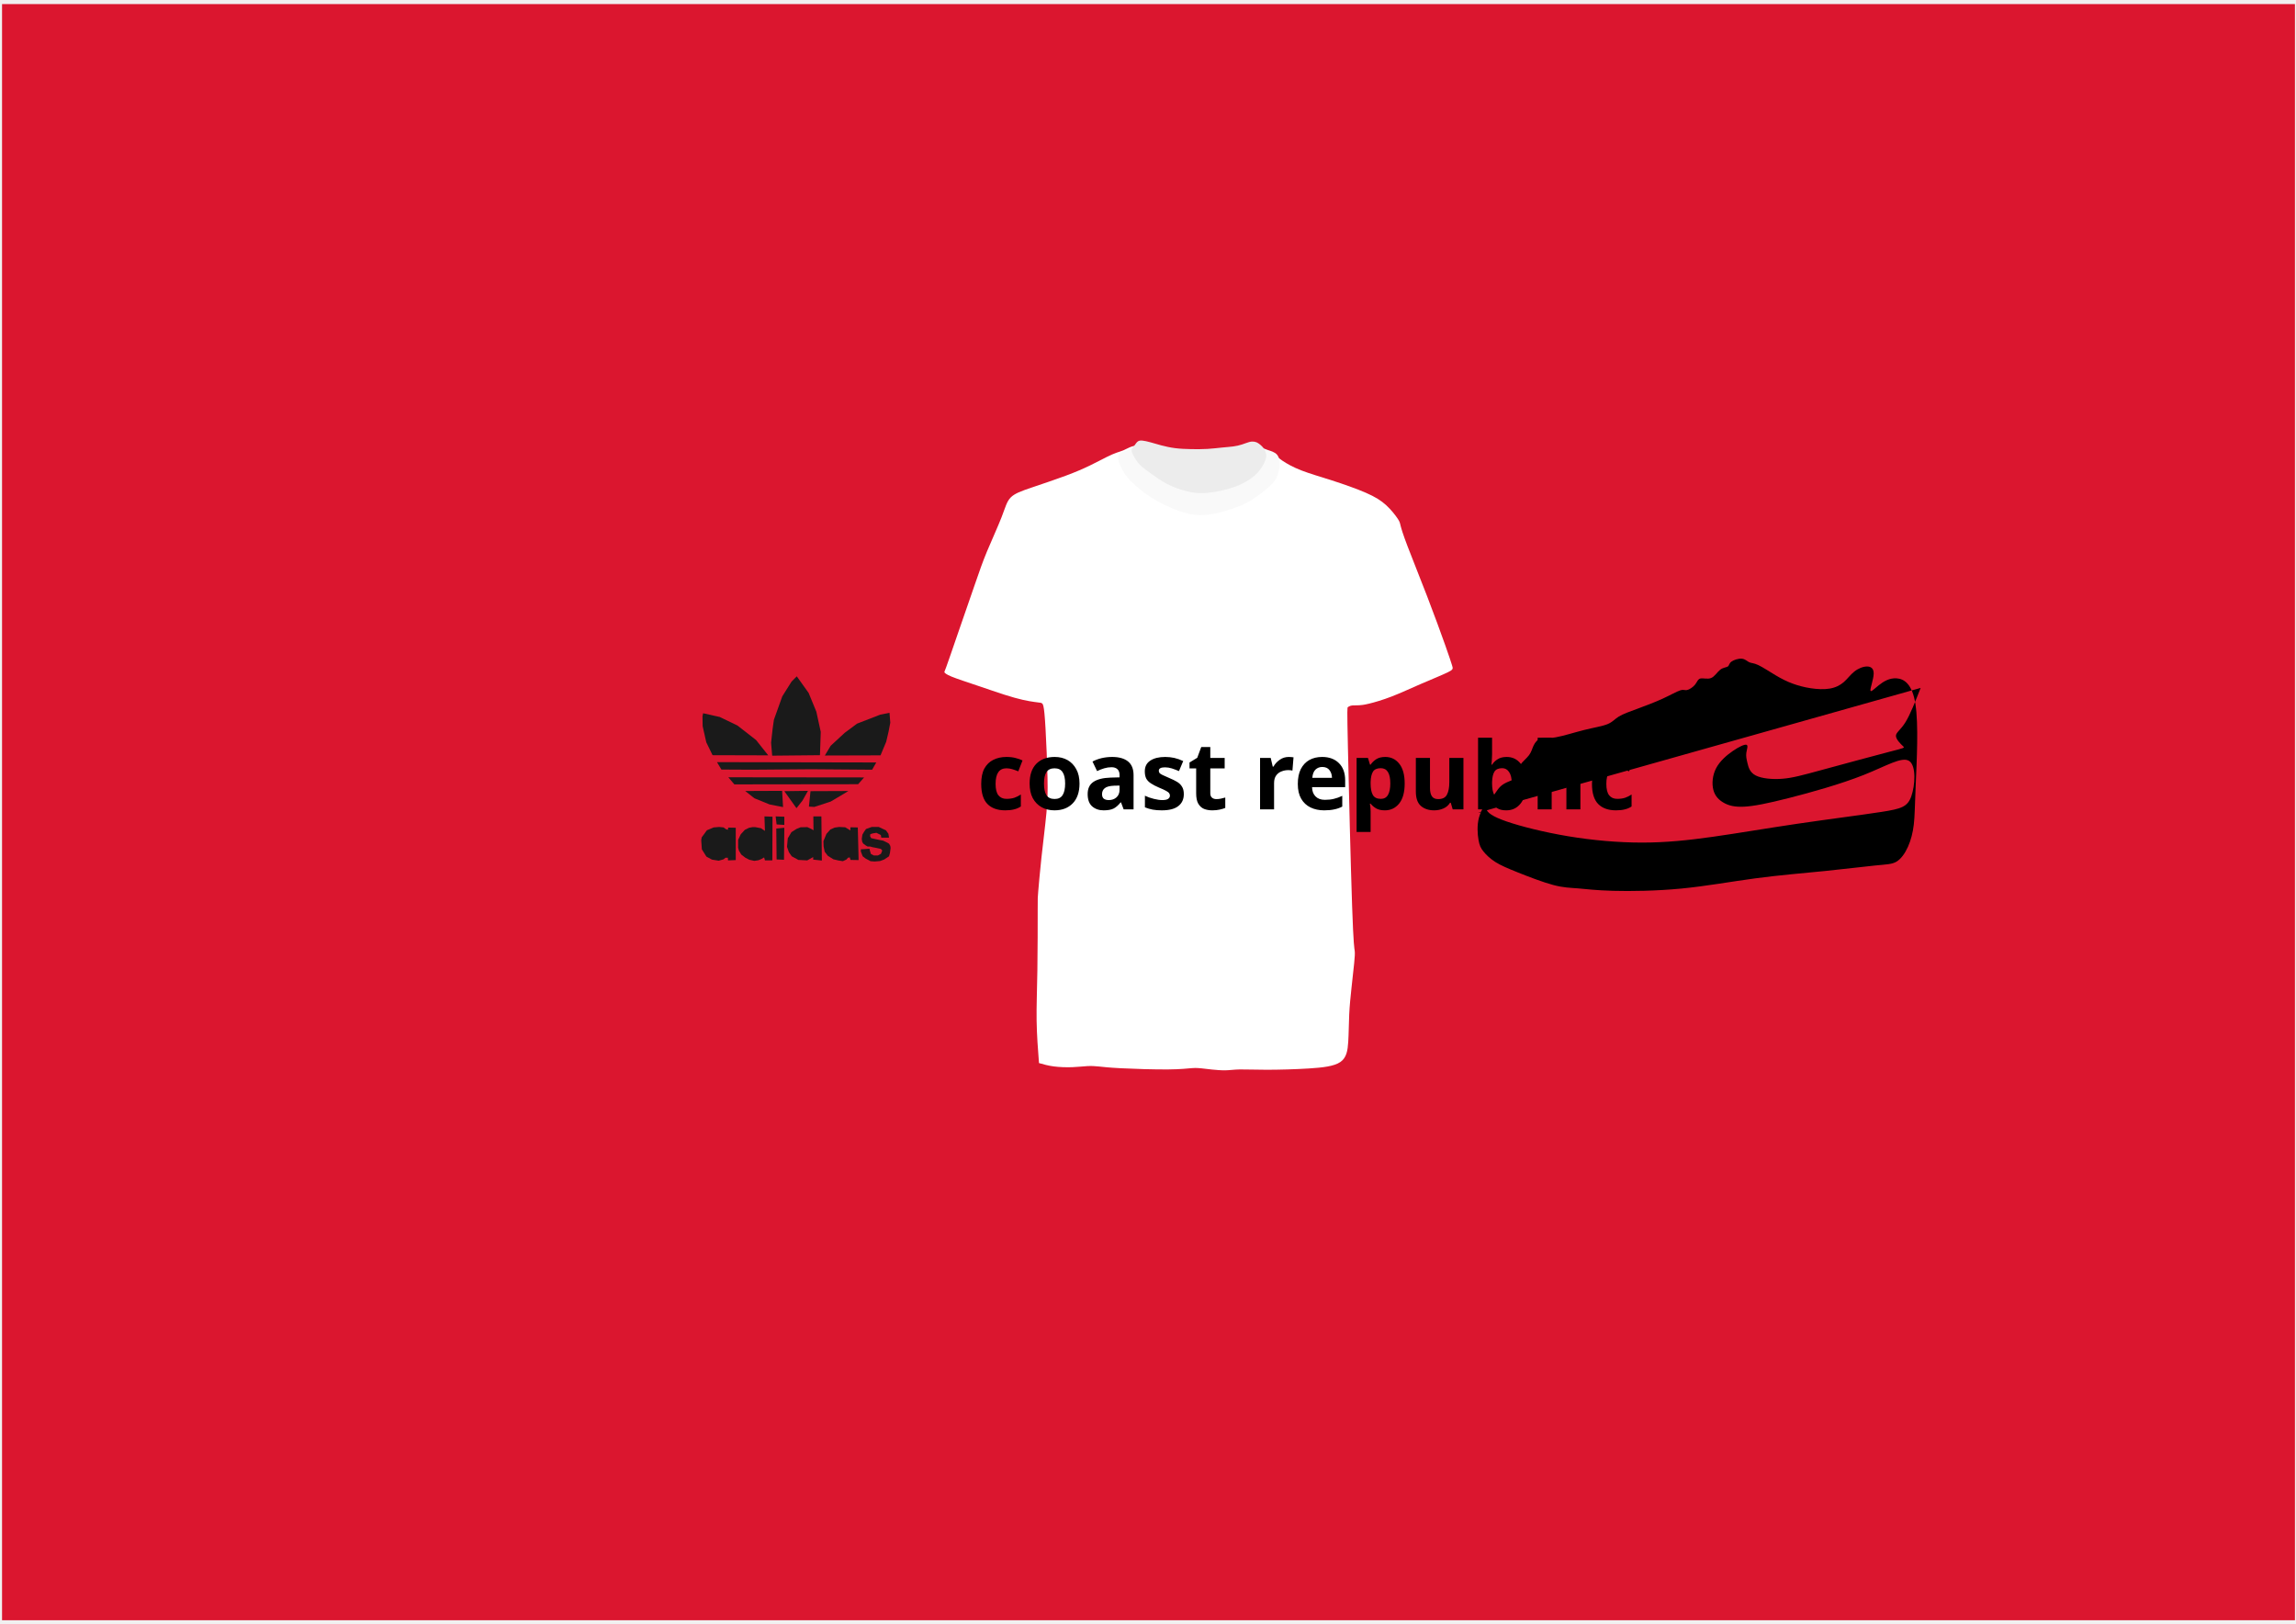
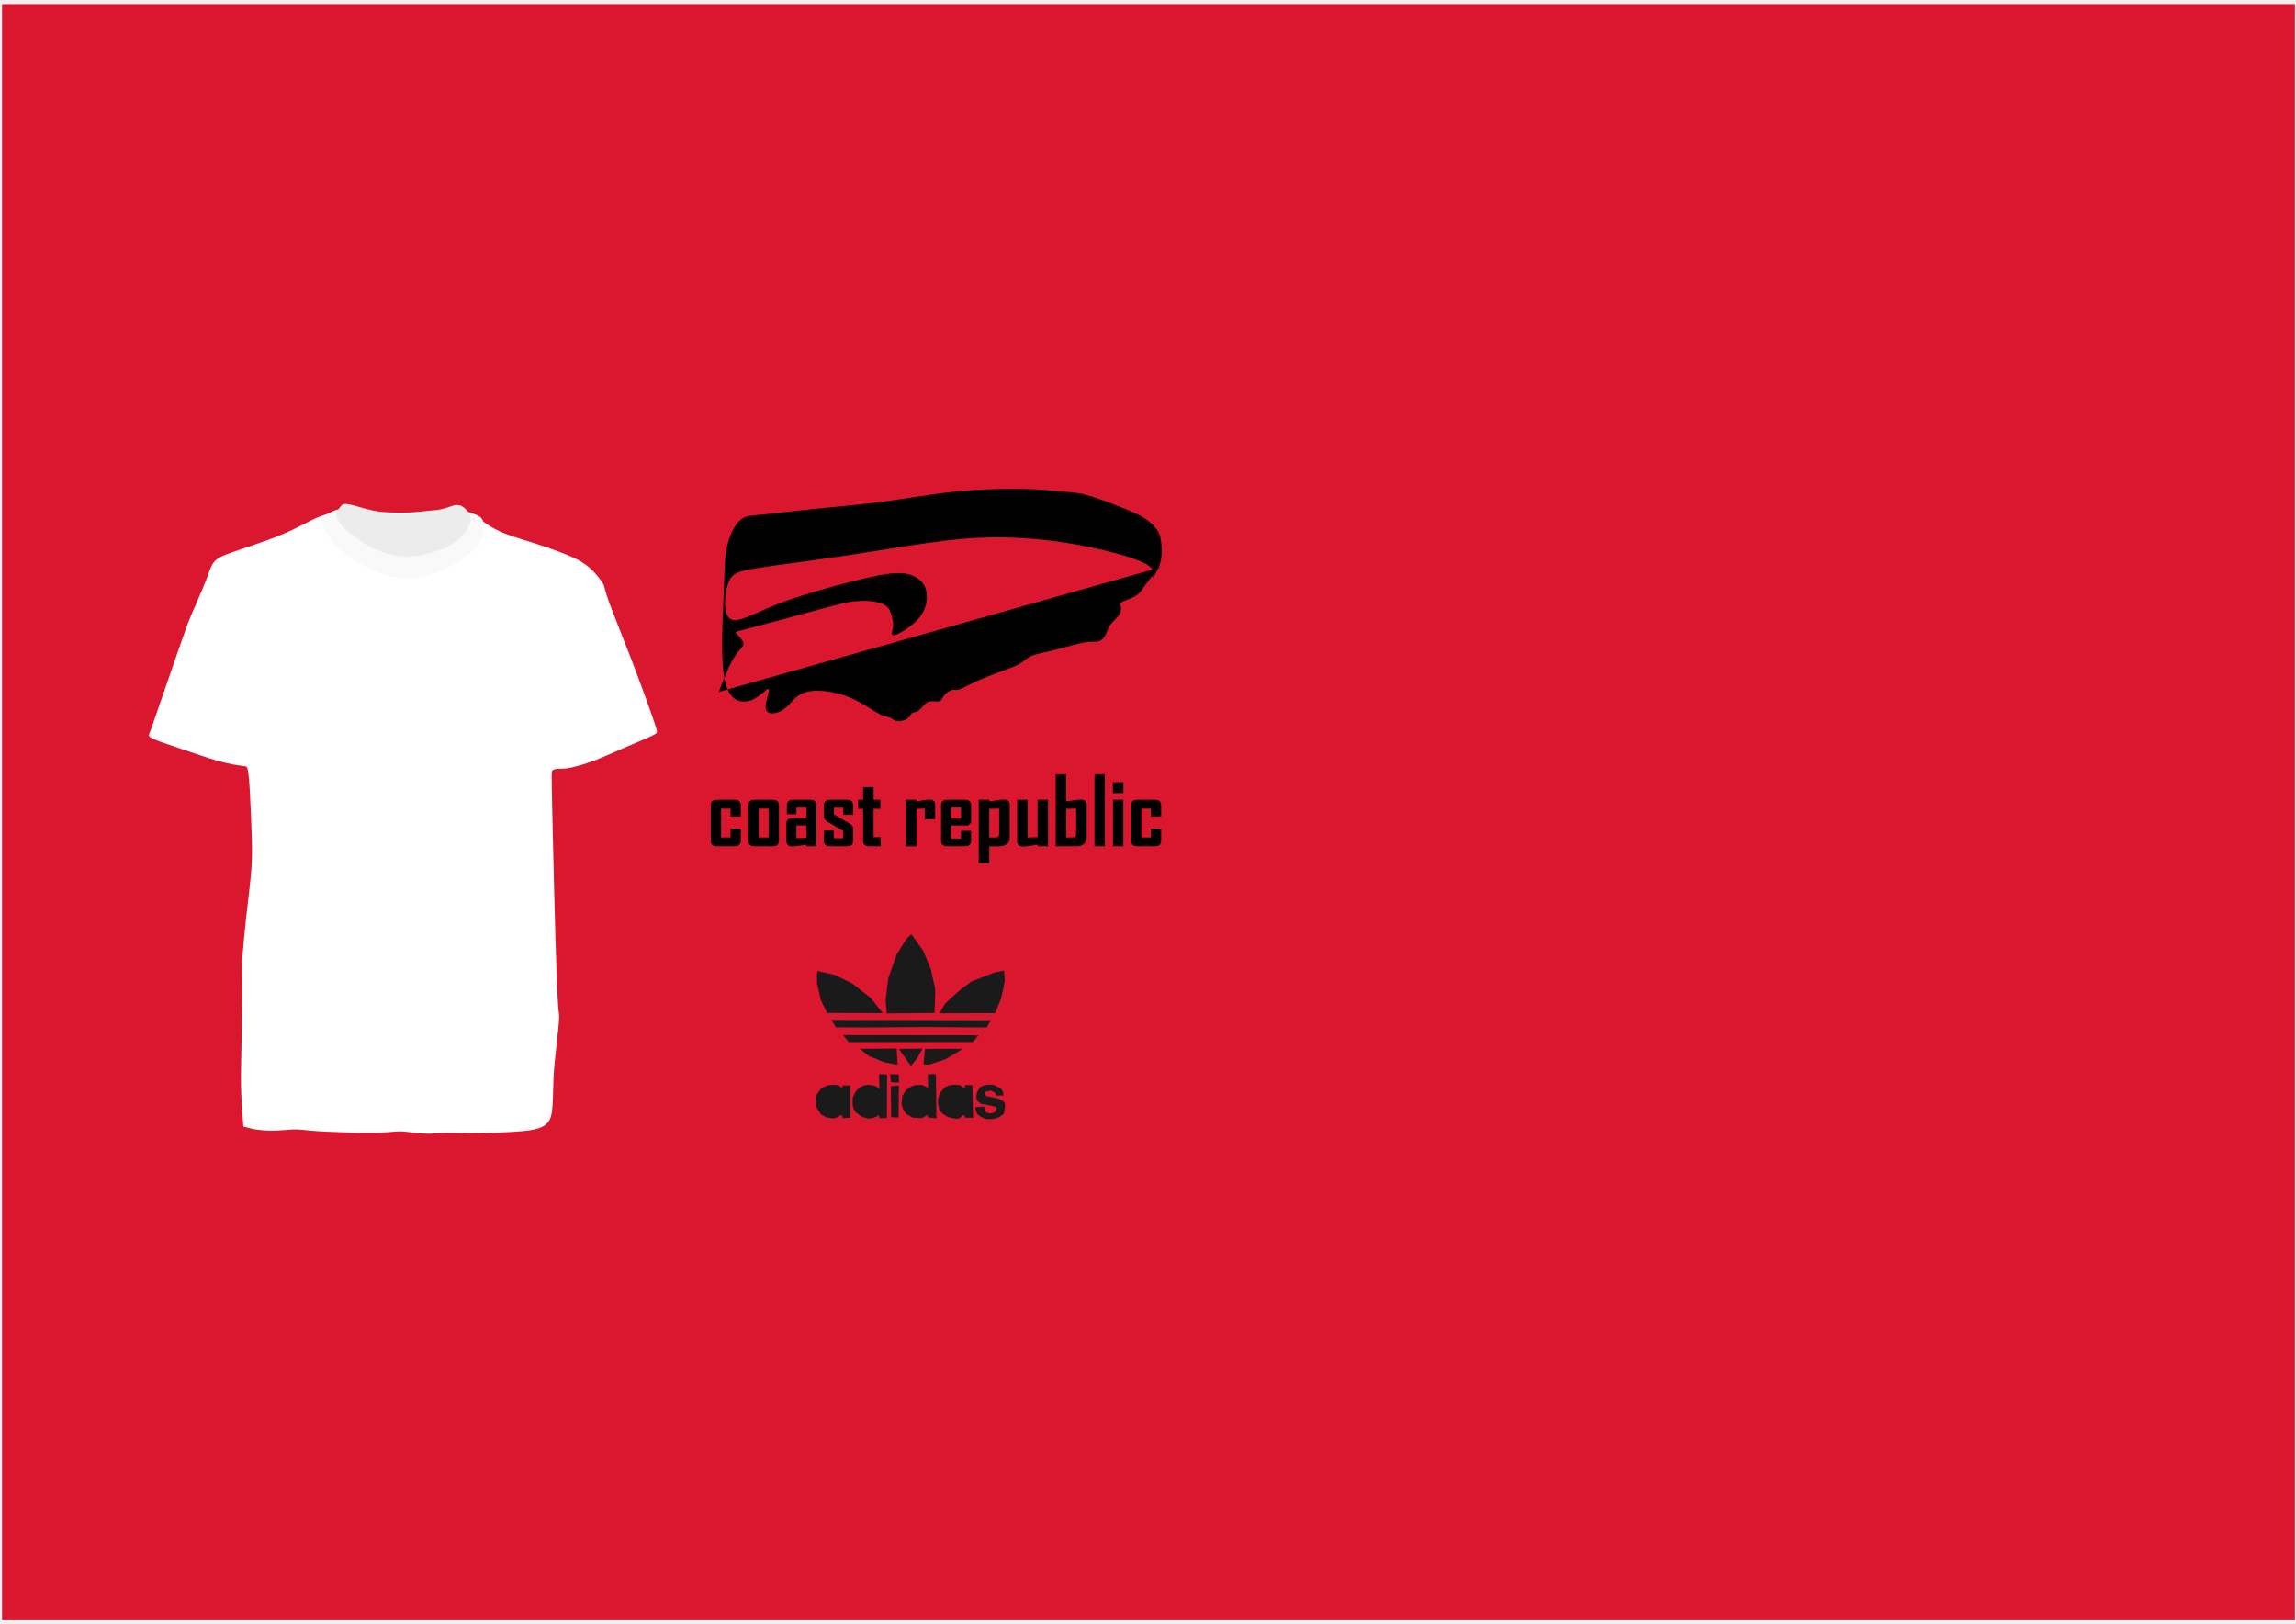
<svg xmlns="http://www.w3.org/2000/svg" width="1122.52" height="793.701" viewBox="0 0 297 210" version="1.1" id="svg1" xml:space="preserve">
  <defs id="defs1" />
  <g id="layer2" style="fill:#db162f;fill-opacity:1">
-     <g id="g26">
-       <rect style="fill:#db162f;fill-opacity:1;stroke-width:0.265" id="rect26" width="296.598" height="209.021" x="0.265" y="0.529" />
-     </g>
+     <rect style="fill:#db162f;fill-opacity:1;stroke-width:0.265" id="rect26" width="296.598" height="209.021" x="0.265" y="0.529" />
  </g>
  <g id="layer1">
-     <path style="fill:#000000;stroke-width:0.265" d="m 216.958,92.604 c -1.411,3.616 -2.822,7.232 -4.145,9.349 -1.323,2.117 -2.558,2.734 -2.558,3.66 2e-5,0.926 1.235,2.161 1.852,2.734 0.617,0.573 0.617,0.485 -3.616,1.588 -4.233,1.102 -12.7,3.395 -18.212,4.895 -5.512,1.499 -8.07,2.205 -10.804,2.425 -2.734,0.22 -5.644,-0.044 -7.276,-0.882 -1.632,-0.838 -1.984,-2.249 -2.249,-3.351 -0.265,-1.102 -0.441,-1.896 -0.309,-2.822 0.132,-0.926 0.573,-1.984 0.044,-2.161 -0.529,-0.176 -2.028,0.529 -3.704,1.676 -1.676,1.147 -3.528,2.734 -4.542,4.674 -1.014,1.94 -1.191,4.233 -0.75,5.909 0.441,1.676 1.499,2.734 2.822,3.484 1.323,0.75 2.91,1.191 5.512,1.058 2.602,-0.132 6.218,-0.838 12.127,-2.337 5.909,-1.499 14.111,-3.792 20.329,-6.262 6.218,-2.469 10.451,-5.115 12.391,-3.792 1.94,1.323 1.588,6.615 0.573,9.525 -1.014,2.91 -2.69,3.44 -8.07,4.277 -5.38,0.838 -14.464,1.984 -22.842,3.219 -8.379,1.235 -16.051,2.558 -22.886,3.528 -6.835,0.97 -12.832,1.587 -19.315,1.587 -6.482,0 -13.45,-0.617 -20.064,-1.72 -6.615,-1.102 -12.876,-2.69 -16.713,-4.013 -3.836,-1.323 -5.248,-2.381 -5.556,-3.484 -0.309,-1.102 0.485,-2.249 0.22,-1.896 -0.265,0.353 -1.587,2.205 -2.161,4.322 -0.573,2.117 -0.397,4.498 -0.132,6.041 0.265,1.543 0.617,2.249 1.323,3.131 0.706,0.882 1.764,1.94 3.219,2.866 1.455,0.926 3.307,1.72 6.174,2.866 2.866,1.147 6.747,2.646 9.569,3.395 2.822,0.75 4.586,0.75 6.747,0.926 2.161,0.176 4.718,0.529 9.481,0.661 4.763,0.132 11.73,0.044 18.565,-0.617 6.835,-0.661 13.538,-1.896 20.152,-2.778 6.615,-0.882 13.141,-1.411 18.829,-1.984 5.689,-0.573 10.539,-1.191 13.67,-1.499 3.131,-0.309 4.542,-0.309 5.777,-1.058 1.235,-0.75 2.293,-2.249 3.087,-4.013 0.794,-1.764 1.323,-3.792 1.587,-6.041 0.265,-2.249 0.265,-4.718 0.529,-10.936 0.265,-6.218 0.794,-16.184 -0.088,-21.784 -0.882,-5.6 -3.175,-6.835 -5.115,-6.967 -1.94,-0.132 -3.528,0.838 -4.807,1.852 -1.279,1.014 -2.249,2.073 -2.293,1.411 -0.044,-0.661 0.838,-3.043 0.882,-4.498 0.044,-1.455 -0.75,-1.984 -1.808,-1.984 -1.058,5e-6 -2.381,0.529 -3.44,1.367 -1.058,0.838 -1.852,1.984 -2.866,2.866 -1.014,0.882 -2.249,1.499 -3.792,1.764 -1.543,0.265 -3.395,0.176 -5.159,-0.088 -1.764,-0.265 -3.44,-0.706 -4.983,-1.279 -1.543,-0.573 -2.954,-1.279 -4.586,-2.249 -1.632,-0.97 -3.484,-2.205 -4.718,-2.778 -1.235,-0.573 -1.852,-0.485 -2.425,-0.75 -0.573,-0.265 -1.102,-0.882 -2.028,-0.97 -0.926,-0.088 -2.249,0.353 -2.866,0.838 -0.617,0.485 -0.529,1.014 -0.926,1.279 -0.397,0.265 -1.279,0.265 -2.073,0.882 -0.794,0.617 -1.499,1.852 -2.469,2.249 -0.97,0.397 -2.205,-0.044 -2.91,0.132 -0.706,0.176 -0.882,0.97 -1.455,1.676 -0.573,0.706 -1.543,1.323 -2.161,1.455 -0.617,0.132 -0.882,-0.22 -1.852,0.088 -0.97,0.309 -2.646,1.279 -4.763,2.249 -2.117,0.97 -4.674,1.94 -6.835,2.734 -2.161,0.794 -3.925,1.411 -5.071,2.117 -1.147,0.706 -1.676,1.499 -3.087,2.073 -1.411,0.573 -3.704,0.926 -6.35,1.588 -2.646,0.661 -5.644,1.632 -7.717,1.984 -2.073,0.353 -3.219,0.088 -4.101,0.353 -0.882,0.265 -1.499,1.058 -1.896,1.896 -0.397,0.838 -0.573,1.72 -1.235,2.602 -0.661,0.882 -1.808,1.764 -2.381,2.646 -0.573,0.882 -0.573,1.764 -0.441,2.337 0.132,0.573 0.397,0.838 -0.397,1.235 -0.794,0.397 -2.646,0.926 -3.836,1.72 -1.191,0.794 -1.72,1.852 -2.646,3.131 -0.926,1.279 -2.249,2.778 -2.866,3.572 -0.617,0.794 -0.529,0.882 -0.617,0.926 -0.088,0.044 -0.353,0.044 -0.617,0.044" id="path1" transform="matrix(0.4764685,0,0,0.4764685,145.0699,44.8489)" />
-     <g id="g5" transform="matrix(0.3161852,0,0,0.3161852,121.5997,-26.81133)">
+     <path style="fill:#000000;stroke-width:0.265" d="m 216.958,92.604 c -1.411,3.616 -2.822,7.232 -4.145,9.349 -1.323,2.117 -2.558,2.734 -2.558,3.66 2e-5,0.926 1.235,2.161 1.852,2.734 0.617,0.573 0.617,0.485 -3.616,1.588 -4.233,1.102 -12.7,3.395 -18.212,4.895 -5.512,1.499 -8.07,2.205 -10.804,2.425 -2.734,0.22 -5.644,-0.044 -7.276,-0.882 -1.632,-0.838 -1.984,-2.249 -2.249,-3.351 -0.265,-1.102 -0.441,-1.896 -0.309,-2.822 0.132,-0.926 0.573,-1.984 0.044,-2.161 -0.529,-0.176 -2.028,0.529 -3.704,1.676 -1.676,1.147 -3.528,2.734 -4.542,4.674 -1.014,1.94 -1.191,4.233 -0.75,5.909 0.441,1.676 1.499,2.734 2.822,3.484 1.323,0.75 2.91,1.191 5.512,1.058 2.602,-0.132 6.218,-0.838 12.127,-2.337 5.909,-1.499 14.111,-3.792 20.329,-6.262 6.218,-2.469 10.451,-5.115 12.391,-3.792 1.94,1.323 1.588,6.615 0.573,9.525 -1.014,2.91 -2.69,3.44 -8.07,4.277 -5.38,0.838 -14.464,1.984 -22.842,3.219 -8.379,1.235 -16.051,2.558 -22.886,3.528 -6.835,0.97 -12.832,1.587 -19.315,1.587 -6.482,0 -13.45,-0.617 -20.064,-1.72 -6.615,-1.102 -12.876,-2.69 -16.713,-4.013 -3.836,-1.323 -5.248,-2.381 -5.556,-3.484 -0.309,-1.102 0.485,-2.249 0.22,-1.896 -0.265,0.353 -1.587,2.205 -2.161,4.322 -0.573,2.117 -0.397,4.498 -0.132,6.041 0.265,1.543 0.617,2.249 1.323,3.131 0.706,0.882 1.764,1.94 3.219,2.866 1.455,0.926 3.307,1.72 6.174,2.866 2.866,1.147 6.747,2.646 9.569,3.395 2.822,0.75 4.586,0.75 6.747,0.926 2.161,0.176 4.718,0.529 9.481,0.661 4.763,0.132 11.73,0.044 18.565,-0.617 6.835,-0.661 13.538,-1.896 20.152,-2.778 6.615,-0.882 13.141,-1.411 18.829,-1.984 5.689,-0.573 10.539,-1.191 13.67,-1.499 3.131,-0.309 4.542,-0.309 5.777,-1.058 1.235,-0.75 2.293,-2.249 3.087,-4.013 0.794,-1.764 1.323,-3.792 1.587,-6.041 0.265,-2.249 0.265,-4.718 0.529,-10.936 0.265,-6.218 0.794,-16.184 -0.088,-21.784 -0.882,-5.6 -3.175,-6.835 -5.115,-6.967 -1.94,-0.132 -3.528,0.838 -4.807,1.852 -1.279,1.014 -2.249,2.073 -2.293,1.411 -0.044,-0.661 0.838,-3.043 0.882,-4.498 0.044,-1.455 -0.75,-1.984 -1.808,-1.984 -1.058,5e-6 -2.381,0.529 -3.44,1.367 -1.058,0.838 -1.852,1.984 -2.866,2.866 -1.014,0.882 -2.249,1.499 -3.792,1.764 -1.543,0.265 -3.395,0.176 -5.159,-0.088 -1.764,-0.265 -3.44,-0.706 -4.983,-1.279 -1.543,-0.573 -2.954,-1.279 -4.586,-2.249 -1.632,-0.97 -3.484,-2.205 -4.718,-2.778 -1.235,-0.573 -1.852,-0.485 -2.425,-0.75 -0.573,-0.265 -1.102,-0.882 -2.028,-0.97 -0.926,-0.088 -2.249,0.353 -2.866,0.838 -0.617,0.485 -0.529,1.014 -0.926,1.279 -0.397,0.265 -1.279,0.265 -2.073,0.882 -0.794,0.617 -1.499,1.852 -2.469,2.249 -0.97,0.397 -2.205,-0.044 -2.91,0.132 -0.706,0.176 -0.882,0.97 -1.455,1.676 -0.573,0.706 -1.543,1.323 -2.161,1.455 -0.617,0.132 -0.882,-0.22 -1.852,0.088 -0.97,0.309 -2.646,1.279 -4.763,2.249 -2.117,0.97 -4.674,1.94 -6.835,2.734 -2.161,0.794 -3.925,1.411 -5.071,2.117 -1.147,0.706 -1.676,1.499 -3.087,2.073 -1.411,0.573 -3.704,0.926 -6.35,1.588 -2.646,0.661 -5.644,1.632 -7.717,1.984 -2.073,0.353 -3.219,0.088 -4.101,0.353 -0.882,0.265 -1.499,1.058 -1.896,1.896 -0.397,0.838 -0.573,1.72 -1.235,2.602 -0.661,0.882 -1.808,1.764 -2.381,2.646 -0.573,0.882 -0.573,1.764 -0.441,2.337 0.132,0.573 0.397,0.838 -0.397,1.235 -0.794,0.397 -2.646,0.926 -3.836,1.72 -1.191,0.794 -1.72,1.852 -2.646,3.131 -0.926,1.279 -2.249,2.778 -2.866,3.572 -0.617,0.794 -0.529,0.882 -0.617,0.926 -0.088,0.044 -0.353,0.044 -0.617,0.044" id="path1" transform="matrix(-0.4764685,0,0,-0.4764685,196.3471,133.6147)" />
+     <g id="g5" transform="matrix(0.3161852,0,0,0.3161852,18.67678,-18.60924)">
      <path style="fill:#ffffff;stroke-width:0.265" d="m 58.473,521.229 c 1.852,0.529 3.704,1.058 6.041,1.367 2.337,0.309 5.159,0.397 7.585,0.309 2.425,-0.088 4.454,-0.353 6.174,-0.441 1.72,-0.088 3.131,0 4.851,0.176 1.72,0.176 3.748,0.441 8.952,0.706 5.204,0.265 13.582,0.529 19.05,0.485 5.468,-0.044 8.026,-0.397 9.834,-0.529 1.808,-0.132 2.866,-0.044 4.057,0.088 1.191,0.132 2.514,0.309 4.233,0.485 1.72,0.176 3.836,0.353 5.644,0.309 1.808,-0.044 3.307,-0.309 5.777,-0.353 2.469,-0.044 5.909,0.132 10.936,0.132 5.027,0 11.642,-0.176 17.286,-0.529 5.644,-0.353 10.319,-0.882 12.876,-2.646 2.558,-1.764 2.999,-4.762 3.219,-8.246 0.22,-3.484 0.22,-7.452 0.397,-11.157 0.176,-3.704 0.529,-7.144 0.926,-10.804 0.397,-3.66 0.838,-7.541 1.102,-10.186 0.265,-2.646 0.353,-4.057 0.22,-5.115 -0.132,-1.058 -0.485,-1.764 -1.058,-18.257 -0.573,-16.493 -1.367,-48.771 -1.72,-64.955 -0.353,-16.184 -0.265,-16.272 0,-16.448 0.265,-0.176 0.706,-0.441 1.191,-0.573 0.485,-0.132 1.014,-0.132 1.543,-0.132 0.529,0 1.058,0 1.852,-0.044 0.794,-0.044 1.852,-0.132 4.057,-0.661 2.205,-0.529 5.556,-1.499 9.216,-2.91 3.66,-1.411 7.629,-3.263 11.906,-5.115 4.277,-1.852 8.863,-3.704 11.112,-4.807 2.249,-1.102 2.161,-1.455 1.764,-2.734 -0.397,-1.279 -1.102,-3.484 -2.822,-8.334 -1.72,-4.851 -4.454,-12.347 -7.408,-20.02 -2.955,-7.673 -6.129,-15.522 -8.026,-20.505 -1.896,-4.983 -2.514,-7.1 -2.822,-8.334 -0.309,-1.235 -0.309,-1.587 -1.191,-2.91 -0.882,-1.323 -2.646,-3.616 -4.718,-5.512 -2.073,-1.896 -4.454,-3.395 -8.29,-5.071 -3.837,-1.676 -9.128,-3.528 -13.935,-5.071 -4.807,-1.543 -9.128,-2.778 -12.524,-4.101 -3.396,-1.323 -5.865,-2.734 -7.585,-3.881 -1.72,-1.147 -2.69,-2.028 -3.748,-2.69 -1.058,-0.661 -2.205,-1.102 -2.999,-1.323 -0.794,-0.22 -1.235,-0.22 -2.073,-0.617 -0.838,-0.397 -2.073,-1.191 -3.484,-1.587 -1.411,-0.397 -2.999,-0.397 -4.807,10e-6 -1.808,0.397 -3.836,1.191 -6.659,1.72 -2.822,0.529 -6.438,0.794 -10.054,0.882 -3.616,0.088 -7.232,0 -10.407,-0.22 -3.175,-0.22 -5.909,-0.573 -8.246,-1.102 -2.337,-0.529 -4.277,-1.235 -5.953,-1.367 -1.676,-0.132 -3.087,0.309 -4.145,0.75 -1.058,0.441 -1.764,0.882 -2.602,1.235 -0.838,0.353 -1.808,0.617 -2.91,1.014 -1.102,0.397 -2.337,0.926 -4.101,1.808 -1.764,0.882 -4.057,2.117 -6.703,3.395 -2.646,1.279 -5.644,2.602 -9.922,4.189 -4.277,1.588 -9.834,3.44 -13.979,4.851 -4.145,1.411 -6.879,2.381 -8.511,4.057 -1.632,1.676 -2.161,4.057 -3.704,8.026 -1.543,3.969 -4.101,9.525 -5.953,13.979 -1.852,4.454 -2.999,7.805 -5.027,13.67 -2.029,5.865 -4.939,14.243 -7.144,20.637 -2.205,6.394 -3.704,10.804 -4.498,12.965 -0.794,2.161 -0.882,2.073 -0.706,2.293 0.176,0.22 0.617,0.75 2.866,1.676 2.249,0.926 6.306,2.249 10.363,3.616 4.057,1.367 8.114,2.778 11.289,3.792 3.175,1.014 5.468,1.632 7.408,2.073 1.94,0.441 3.528,0.706 4.807,0.882 1.279,0.176 2.249,0.265 2.646,0.353 0.397,0.088 0.22,0.176 0.309,0.176 0.088,-1e-5 0.441,-0.088 0.75,1.191 0.309,1.279 0.573,3.925 0.882,9.393 0.309,5.468 0.661,13.758 0.794,19.667 0.132,5.909 0.044,9.437 -0.441,14.64 -0.485,5.204 -1.367,12.083 -2.028,18.168 -0.661,6.085 -1.102,11.377 -1.323,13.891 -0.22,2.514 -0.22,2.249 -0.22,7.585 0,5.336 0,16.272 -0.132,24.783 -0.132,8.511 -0.397,14.596 -0.309,20.505 0.088,5.909 0.529,11.642 0.97,17.374 0,0 0,0 0,0 0,0 0,0 0,0 0,0 0,0 0,0 0,0 0,0 0,0 0,0 0,0 0,0" id="path2" transform="translate(-17.99167,-1.5875)" />
      <path style="fill:#f9f9f9;stroke-width:0.265" d="m 84.27,257.131 c -1.984,0.309 -4.366,1.367 -6.262,2.117 -1.896,0.75 -3.307,1.191 -3.836,2.117 -0.529,0.926 -0.176,2.337 0.441,3.881 0.617,1.543 1.499,3.219 2.602,4.674 1.102,1.455 2.425,2.69 3.748,3.881 1.323,1.191 2.646,2.337 4.41,3.572 1.764,1.235 3.969,2.558 6.262,3.748 2.293,1.191 4.674,2.249 7.011,3.087 2.337,0.838 4.63,1.455 7.011,1.676 2.381,0.22 4.851,0.044 7.408,-0.441 2.558,-0.485 5.203,-1.279 7.673,-2.117 2.469,-0.838 4.762,-1.72 7.452,-3.351 2.69,-1.632 5.777,-4.013 7.673,-5.777 1.896,-1.764 2.602,-2.91 3.131,-4.189 0.529,-1.279 0.882,-2.69 0.97,-4.277 0.088,-1.588 -0.088,-3.351 -1.014,-4.454 -0.926,-1.102 -2.602,-1.543 -3.925,-1.984 -1.323,-0.441 -2.293,-0.882 -3.087,-1.323 -0.794,-0.441 -1.411,-0.882 -2.205,-1.014 -0.794,-0.132 -1.764,0.044 -2.955,0.397 -1.191,0.353 -2.602,0.882 -6.571,1.411 -3.969,0.529 -10.495,1.058 -14.596,1.102 -4.101,0.044 -5.777,-0.397 -7.452,-0.661 -1.676,-0.265 -3.351,-0.353 -4.807,-0.573 -1.455,-0.22 -2.69,-0.573 -4.101,-0.97 -1.411,-0.397 -2.999,-0.838 -4.983,-0.529 z" id="path3" transform="translate(-1.05833,9.525)" />
      <path style="fill:#ececec;stroke-width:0.265" d="m -51.329,320.807 c 1.764,1.279 4.057,2.955 6.615,4.277 2.558,1.323 5.38,2.293 7.982,2.954 2.602,0.661 4.983,1.014 8.467,0.706 3.484,-0.309 8.07,-1.279 11.774,-2.69 3.704,-1.411 6.526,-3.263 8.423,-5.159 1.896,-1.896 2.866,-3.836 3.395,-5.115 0.529,-1.279 0.617,-1.896 0.529,-2.646 -0.088,-0.75 -0.353,-1.632 -0.926,-2.469 -0.573,-0.838 -1.455,-1.632 -2.161,-2.117 -0.706,-0.485 -1.235,-0.661 -1.808,-0.75 -0.573,-0.088 -1.191,-0.088 -2.028,0.132 -0.838,0.22 -1.896,0.661 -2.999,1.014 -1.102,0.353 -2.249,0.617 -3.528,0.794 -1.279,0.176 -2.69,0.265 -4.454,0.441 -1.764,0.176 -3.881,0.441 -6.085,0.573 -2.205,0.132 -4.498,0.132 -6.747,0.088 -2.249,-0.044 -4.454,-0.132 -6.526,-0.397 -2.073,-0.265 -4.013,-0.706 -5.689,-1.147 -1.676,-0.441 -3.087,-0.882 -4.366,-1.235 -1.279,-0.353 -2.425,-0.617 -3.307,-0.706 -0.882,-0.088 -1.499,0 -2.028,0.441 -0.529,0.441 -0.97,1.235 -1.367,1.72 -0.397,0.485 -0.75,0.661 -0.926,1.058 -0.176,0.397 -0.176,1.014 0.132,1.852 0.309,0.838 0.926,1.896 1.543,2.822 0.617,0.926 1.235,1.72 2.161,2.558 0.926,0.838 2.161,1.72 3.925,2.999 z" id="path4" transform="translate(137.5833,-42.33333)" />
    </g>
-     <text xml:space="preserve" style="font-style:normal;font-variant:normal;font-weight:bold;font-stretch:condensed;font-size:12.181px;font-family:'Agency FB';-inkscape-font-specification:'Agency FB Bold Condensed';text-align:start;writing-mode:lr-tb;direction:ltr;text-anchor:start;fill:#000000;stroke-width:0.326" x="126.379" y="104.683" id="text1">
-       <tspan id="tspan1" style="font-style:normal;font-variant:normal;font-weight:bold;font-stretch:condensed;font-size:12.181px;font-family:'Agency FB';-inkscape-font-specification:'Agency FB Bold Condensed';stroke-width:0.326" x="126.379" y="104.683">coast republic</tspan>
-     </text>
-     <g id="g25" transform="matrix(0.2180579,0,0,0.2180579,73.24618,29.50269)">
+     <path d="m 95.825,108.702 q 0,0.744 -0.755,0.744 h -2.361 q -0.767,0 -0.767,-0.744 v -4.52 q 0,-0.744 0.767,-0.744 h 2.361 q 0.755,0 0.755,0.744 v 1.428 h -1.326 v -1.035 h -1.219 v 3.741 h 1.219 v -1.148 h 1.326 z m 4.937,0 q 0,0.744 -0.755,0.744 h -2.439 q -0.767,0 -0.767,-0.744 v -4.52 q 0,-0.744 0.767,-0.744 h 2.439 q 0.755,0 0.755,0.744 z m -1.332,-0.387 v -3.741 h -1.291 v 3.741 z m 6.186,1.13 h -1.303 v -0.208 q -0.464,0.071 -0.928,0.143 -0.607,0.089 -0.922,0.089 -0.744,0 -0.744,-0.732 v -2.165 q 0,-0.744 0.767,-0.744 h 1.838 v -1.38 h -1.303 v 0.857 h -1.231 v -1.124 q 0,-0.744 0.767,-0.744 h 2.302 q 0.755,0 0.755,0.744 z m -1.291,-1.083 v -1.612 h -1.303 v 1.659 z m 6.043,0.339 q 0,0.744 -0.755,0.744 h -2.29 q -0.755,0 -0.755,-0.744 v -1.291 h 1.303 v 1.011 h 1.196 v -0.952 l -2.088,-1.231 q -0.41,-0.244 -0.41,-0.654 v -1.404 q 0,-0.744 0.767,-0.744 h 2.266 q 0.755,0 0.755,0.744 v 1.207 h -1.291 v -0.928 h -1.196 v 0.868 l 2.082,1.219 q 0.416,0.238 0.416,0.666 z m 3.545,0.744 h -1.511 q -0.755,0 -0.755,-0.744 v -4.104 h -0.642 v -1.16 h 0.642 v -1.63 h 1.356 v 1.63 h 0.874 v 1.16 h -0.874 v 3.688 h 0.91 z m 7.054,-3.497 h -1.35 v -1.374 l -1.077,0.024 v 4.848 h -1.362 v -6.007 h 1.362 v 0.22 q 0.422,-0.077 0.839,-0.155 0.506,-0.089 0.845,-0.089 0.744,0 0.744,0.732 z m 4.651,2.754 q 0,0.744 -0.767,0.744 h -2.349 q -0.767,0 -0.767,-0.744 v -4.52 q 0,-0.744 0.767,-0.744 h 2.349 q 0.767,0 0.767,0.744 v 2.207 l -0.375,0.375 h -2.207 v 1.683 h 1.279 v -0.999 h 1.303 z m -1.303,-2.825 v -1.439 h -1.279 v 1.439 z m 6.299,2.361 q 0,0.732 -0.523,1.023 -0.381,0.208 -1.154,0.208 -0.178,0 -0.506,-0.012 -0.321,-0.012 -0.464,-0.012 v 2.195 h -1.362 v -8.202 h 1.362 v 0.22 q 0.476,-0.071 0.952,-0.149 0.601,-0.095 0.952,-0.095 0.744,0 0.744,0.732 z m -1.368,-0.375 v -3.289 l -1.279,0.024 v 3.717 h 0.845 q 0.434,0 0.434,-0.452 z m 6.329,1.582 h -1.356 v -0.208 q -0.47,0.077 -0.946,0.155 -0.577,0.089 -0.952,0.089 -0.744,0 -0.744,-0.744 v -5.3 h 1.35 v 4.877 l 1.291,-0.03 v -4.848 h 1.356 z m 4.996,-1.207 q 0,0.565 -0.339,0.886 -0.339,0.321 -0.904,0.321 h -2.766 v -9.309 h 1.362 v 3.521 q 0.476,-0.071 0.952,-0.149 0.601,-0.095 0.952,-0.095 0.744,0 0.744,0.732 z m -1.368,-0.375 v -3.289 l -1.279,0.024 v 3.717 h 0.845 q 0.434,0 0.434,-0.452 z m 3.717,1.582 h -1.338 v -9.309 h 1.338 z m 2.397,-6.87 h -1.362 v -1.404 h 1.362 z m -0.012,6.87 h -1.338 v -6.007 h 1.338 z m 4.895,-0.744 q 0,0.744 -0.755,0.744 h -2.361 q -0.767,0 -0.767,-0.744 v -4.52 q 0,-0.744 0.767,-0.744 h 2.361 q 0.755,0 0.755,0.744 v 1.428 h -1.326 v -1.035 h -1.219 v 3.741 h 1.219 v -1.148 h 1.326 z" id="text1" style="font-weight:bold;font-stretch:condensed;font-size:12.181px;font-family:'Agency FB';-inkscape-font-specification:'Agency FB Bold Condensed';stroke-width:0.326" aria-label="coast republic" />
+     <g id="g25" transform="matrix(0.2180579,0,0,0.2180579,88.06285,62.84019)">
      <path style="fill:#1a1a1a;stroke-width:0.265" d="m 86.809,312.625 33.021,0.094 -7.203,-9.074 -11.038,-8.606 v 0 l -10.851,-5.239 0.468,0.187 -10.009,-2.245 v 0 l -0.374,1.777 0.094,5.893 2.152,9.542 z" id="path11" />
      <path style="fill:#1a1a1a;stroke-width:0.265" d="m 122.169,312.906 28.344,-0.281 0.468,-13.845 -2.619,-11.974 -4.584,-11.132 -2.806,-3.929 -4.209,-5.893 -3.087,3.087 -5.519,8.793 -4.958,13.845 -0.748,5.238 -0.935,8.419 z" id="path12" />
      <path style="fill:#1a1a1a;stroke-width:0.265" d="m 153.413,312.812 33.021,-0.093 3.368,-8.045 1.403,-5.987 1.029,-5.332 -0.468,-5.893 -5.519,1.123 -13.751,5.332 -7.296,5.426 -8.325,7.671 z" id="path13" />
      <path style="fill:#1a1a1a;stroke-width:0.265" d="m 89.428,316.741 94.48,0.187 -2.432,4.303 -36.202,-0.281 -34.986,0.281 -18.241,-0.093 z" id="path14" />
      <path style="fill:#1a1a1a;stroke-width:0.265" d="m 96.164,325.721 80.542,0.093 -3.555,4.022 v 0 l -73.432,0.093 z" id="path15" />
      <path style="fill:#1a1a1a;stroke-width:0.265" d="m 106.173,333.86 21.889,-0.094 0.561,9.635 -8.045,-1.59 -8.98,-3.648 z" id="path16" />
      <path style="fill:#1a1a1a;stroke-width:0.265" d="m 129.372,333.953 14.032,-0.187 -3.274,5.8 -3.555,4.49 z" id="path17" />
      <path style="fill:#1a1a1a;stroke-width:0.265" d="m 144.9,333.953 22.451,-0.093 -2.9,1.777 -7.577,4.49 -9.729,3.18 -3.181,-0.187 z" id="path18" />
      <path style="fill:#1a1a1a;stroke-width:0.265" d="m 95.883,356.872 0.187,-1.31 4.49,0.094 v 19.177 l -4.584,0.187 -0.094,-1.59 h -1.403 l -1.123,0.935 -2.9,0.842 -4.022,-0.655 -3.274,-1.777 -2.713,-4.303 -0.374,-5.426 0.281,-1.684 3.087,-4.21 4.022,-1.684 3.274,-0.281 2.619,0.281 1.403,1.029 z" id="path19" />
      <path style="fill:#1a1a1a;stroke-width:0.265" d="m 117.585,348.92 4.771,0.187 -0.094,25.912 v 0 h -4.397 l -0.468,-1.777 -1.59,0.935 -1.777,0.748 -2.432,0.374 -2.993,-0.655 -2.339,-1.216 -2.432,-1.871 -1.403,-2.339 -0.468,-1.684 v -2.526 -2.152 l 1.59,-3.368 2.432,-2.619 2.526,-1.216 2.058,-0.374 h 1.497 l 3.461,0.655 2.339,1.59 z" id="path20" />
      <path style="fill:#1a1a1a;stroke-width:0.265" d="m 124.601,356.123 0.187,18.335 4.397,0.187 0.187,-18.989 z" id="path21" />
      <path style="fill:#1a1a1a;stroke-width:0.265" d="m 124.788,353.691 4.584,0.281 v -4.864 l -5.145,-0.187 z" id="path22" />
      <path style="fill:#1a1a1a;stroke-width:0.265" d="m 146.678,357.152 -0.093,-8.232 h 4.771 l 0.281,26.192 -5.145,-0.561 v -1.497 l -3.555,1.964 -5.238,-0.281 -3.929,-2.152 -1.684,-2.432 -1.123,-3.181 0.468,-5.051 2.152,-3.648 3.087,-1.964 2.339,-0.935 4.022,-0.093 2.432,1.123 z" id="path23" />
      <path style="fill:#1a1a1a;stroke-width:0.265" d="m 168.567,357.246 v -1.871 l 4.397,0.094 0.468,19.364 -4.771,-0.093 -0.468,-1.497 -1.029,0.187 -1.029,1.123 -2.058,0.935 -2.806,-0.468 -2.806,-0.655 -3.274,-2.058 -1.871,-2.432 -0.655,-3.18 -0.093,-3.087 1.777,-4.303 2.339,-2.619 2.526,-1.123 2.713,-0.374 3.555,0.187 z" id="path24" />
      <path style="fill:#1a1a1a;stroke-width:0.265" d="m 186.902,361.549 h 4.584 l -0.374,-2.339 -1.497,-2.058 -2.058,-0.935 -2.152,-1.029 h -4.21 l -3.368,1.216 -1.123,1.59 -1.029,1.777 -0.374,2.526 0.281,1.684 0.561,1.029 1.497,1.123 1.123,0.655 h 1.59 l 1.216,0.374 1.964,0.374 1.31,0.281 1.777,0.374 0.842,0.935 -0.748,1.964 -1.871,1.029 h -2.339 l -1.777,-0.935 -0.561,-1.871 -0.281,-1.216 -3.929,0.281 h -1.123 l -0.093,1.31 1.123,2.9 1.684,1.31 2.993,1.59 2.432,0.187 3.18,-0.281 2.526,-0.935 2.806,-1.871 0.561,-2.058 0.374,-2.9 -0.187,-1.216 -0.748,-1.31 -1.684,-0.935 -1.777,-0.842 -2.806,-0.561 -2.619,-0.561 -1.684,-0.374 -0.655,-1.123 0.093,-1.216 1.403,-0.468 2.245,-0.374 2.619,1.31 z" id="path25" />
    </g>
  </g>
</svg>
